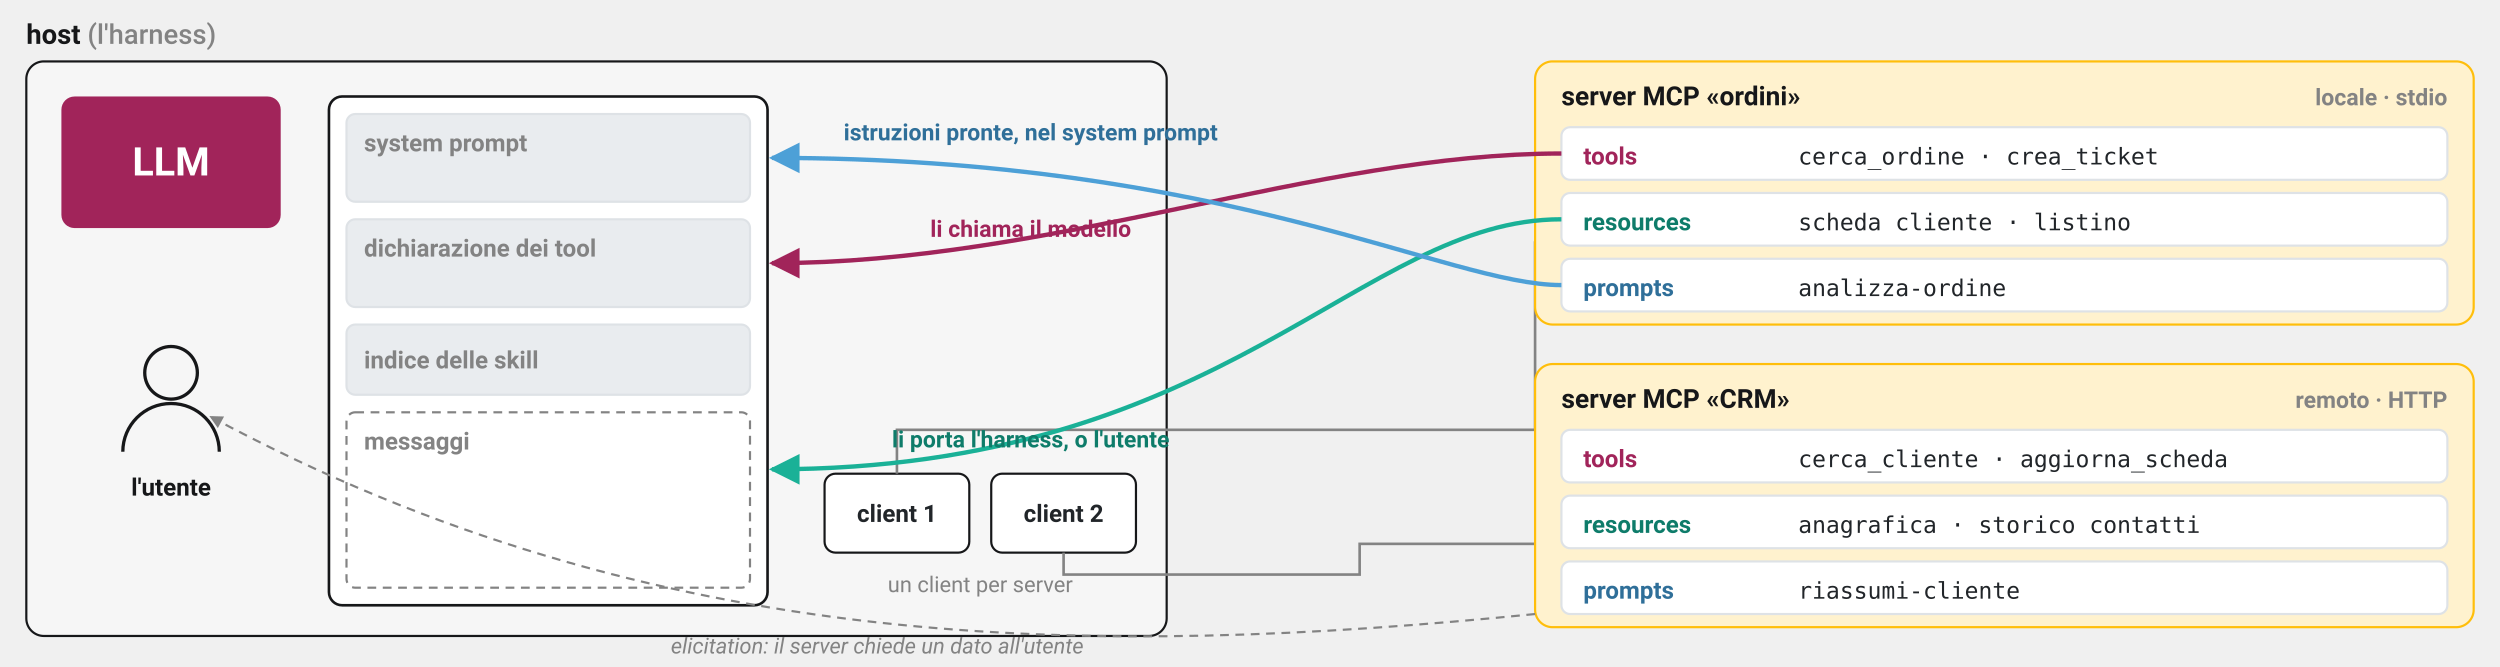
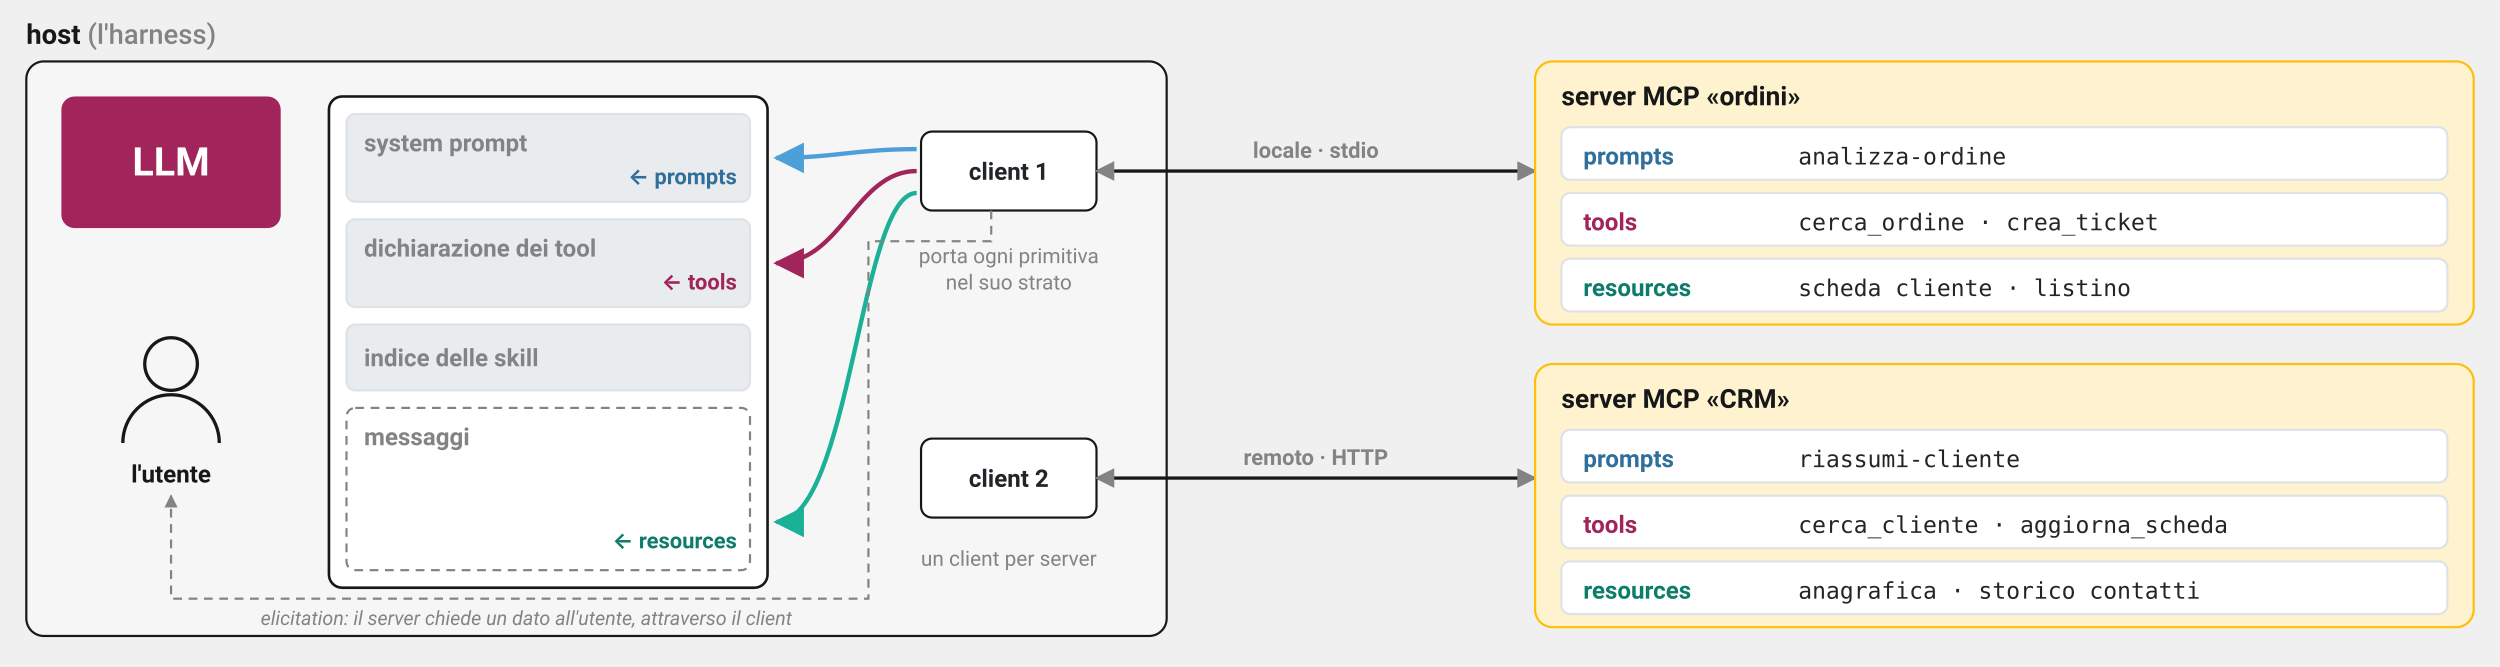
<svg xmlns="http://www.w3.org/2000/svg" viewBox="0 0 1140 304" width="1140" height="304" role="img" font-family="Poppins, system-ui, -apple-system, 'Segoe UI', Roboto, sans-serif">
  <defs>
    <marker id="ab" viewBox="0 0 10 10" refX="9" refY="5" markerWidth="7" markerHeight="7" orient="auto-start-reverse">
      <path d="M0 0 L10 5 L0 10 z" fill="#a1245a" />
    </marker>
    <marker id="at" viewBox="0 0 10 10" refX="9" refY="5" markerWidth="7" markerHeight="7" orient="auto-start-reverse">
      <path d="M0 0 L10 5 L0 10 z" fill="#1ab197" />
    </marker>
    <marker id="al" viewBox="0 0 10 10" refX="9" refY="5" markerWidth="7" markerHeight="7" orient="auto-start-reverse">
      <path d="M0 0 L10 5 L0 10 z" fill="#4da0d7" />
    </marker>
    <marker id="ag" viewBox="0 0 10 10" refX="9" refY="5" markerWidth="6" markerHeight="6" orient="auto-start-reverse">
      <path d="M0 0 L10 5 L0 10 z" fill="#838383" />
    </marker>
  </defs>
  <text x="12" y="20" font-size="12.5" font-weight="700" fill="#161719">host <tspan font-weight="500" fill="#838383">(l'harness)</tspan>
  </text>
  <rect x="12" y="28" width="520" height="262" rx="8" fill="#f6f6f6" stroke="#161719" />
  <rect x="28" y="44" width="100" height="60" rx="6" fill="#a1245a" />
  <text x="78" y="80" text-anchor="middle" font-size="18" font-weight="700" fill="#ffffff">LLM</text>
-   <circle cx="78" cy="170" r="12" fill="none" stroke="#161719" stroke-width="1.5" />
-   <path d="M56 206 a22 22 0 0 1 44 0" fill="none" stroke="#161719" stroke-width="1.5" />
-   <text x="78" y="226" text-anchor="middle" font-size="11" font-weight="600" fill="#161719">l'utente</text>
-   <rect x="150" y="44" width="200" height="232" rx="6" fill="#ffffff" stroke="#161719" stroke-width="1.2" />
+   <circle cx="78" cy="166" r="12" fill="none" stroke="#161719" stroke-width="1.5" />
+   <path d="M56 202 a22 22 0 0 1 44 0" fill="none" stroke="#161719" stroke-width="1.5" />
+   <text x="78" y="220" text-anchor="middle" font-size="11" font-weight="600" fill="#161719">l'utente</text>
+   <rect x="150" y="44" width="200" height="224" rx="6" fill="#ffffff" stroke="#161719" stroke-width="1.2" />
  <g fill="#e9ecef" stroke="#dee2e6">
    <rect x="158" y="52" width="184" height="40" rx="4" />
    <rect x="158" y="100" width="184" height="40" rx="4" />
-     <rect x="158" y="148" width="184" height="32" rx="4" />
+     <rect x="158" y="148" width="184" height="30" rx="4" />
  </g>
-   <rect x="158" y="188" width="184" height="80" rx="4" fill="none" stroke="#838383" stroke-dasharray="4 3" />
+   <rect x="158" y="186" width="184" height="74" rx="4" fill="none" stroke="#838383" stroke-dasharray="4 3" />
  <g font-size="11" font-weight="600" fill="#838383">
    <text x="166" y="69">system prompt</text>
    <text x="166" y="117">dichiarazione dei tool</text>
-     <text x="166" y="168">indice delle skill</text>
-     <text x="166" y="205">messaggi</text>
+     <text x="166" y="167">indice delle skill</text>
+     <text x="166" y="203">messaggi</text>
+   </g>
+   <g font-size="10" font-weight="700" text-anchor="end">
+     <text x="336" y="84" fill="#2f6f99">← prompts</text>
+     <text x="336" y="132" fill="#a1245a">← tools</text>
+     <text x="336" y="250" fill="#0e7c6a">← resources</text>
  </g>
  <g fill="#ffffff" stroke="#161719">
-     <rect x="376" y="216" width="66" height="36" rx="5" />
-     <rect x="452" y="216" width="66" height="36" rx="5" />
+     <rect x="420" y="60" width="80" height="36" rx="5" />
+     <rect x="420" y="200" width="80" height="36" rx="5" />
  </g>
  <g font-size="11" font-weight="600" fill="#212529" text-anchor="middle">
-     <text x="409" y="238">client 1</text>
-     <text x="485" y="238">client 2</text>
+     <text x="460" y="82">client 1</text>
+     <text x="460" y="222">client 2</text>
  </g>
-   <text x="447" y="270" text-anchor="middle" font-size="10" fill="#838383">un client per server</text>
-   <path d="M409 216 V196 H700 V110" fill="none" stroke="#838383" stroke-width="1.2" />
-   <path d="M485 252 V262 H620 V248 H700" fill="none" stroke="#838383" stroke-width="1.2" />
+   <text x="460" y="120" text-anchor="middle" font-size="9.5" fill="#838383">porta ogni primitiva</text>
+   <text x="460" y="132" text-anchor="middle" font-size="9.5" fill="#838383">nel suo strato</text>
+   <text x="460" y="258" text-anchor="middle" font-size="9.5" fill="#838383">un client per server</text>
+   <path d="M418 68 C 390 68, 380 72, 354 72" fill="none" stroke="#4da0d7" stroke-width="2" marker-end="url(#al)" />
+   <path d="M418 78 C 390 78, 384 120, 354 120" fill="none" stroke="#a1245a" stroke-width="2" marker-end="url(#ab)" />
+   <path d="M418 88 C 392 88, 388 238, 354 238" fill="none" stroke="#1ab197" stroke-width="2" marker-end="url(#at)" />
+   <line x1="500" y1="78" x2="700" y2="78" stroke="#161719" stroke-width="1.5" marker-start="url(#ag)" marker-end="url(#ag)" />
+   <text x="600" y="72" text-anchor="middle" font-size="10" font-weight="600" fill="#838383">locale · stdio</text>
+   <line x1="500" y1="218" x2="700" y2="218" stroke="#161719" stroke-width="1.5" marker-start="url(#ag)" marker-end="url(#ag)" />
+   <text x="600" y="212" text-anchor="middle" font-size="10" font-weight="600" fill="#838383">remoto · HTTP</text>
  <g id="server-ordini">
    <rect x="700" y="28" width="428" height="120" rx="8" fill="#fff2ce" stroke="#ffbe0b" />
    <text x="712" y="48" font-size="12" font-weight="700" fill="#161719">server MCP «ordini»</text>
-     <text x="1116" y="48" text-anchor="end" font-size="10.5" font-weight="600" fill="#838383">locale · stdio</text>
    <g fill="#ffffff" stroke="#dee2e6">
      <rect x="712" y="58" width="404" height="24" rx="4" />
      <rect x="712" y="88" width="404" height="24" rx="4" />
      <rect x="712" y="118" width="404" height="24" rx="4" />
    </g>
    <g font-size="11" font-weight="700">
-       <text x="722" y="75" fill="#a1245a">tools</text>
-       <text x="722" y="105" fill="#0e7c6a">resources</text>
-       <text x="722" y="135" fill="#2f6f99">prompts</text>
+       <text x="722" y="75" fill="#2f6f99">prompts</text>
+       <text x="722" y="105" fill="#a1245a">tools</text>
+       <text x="722" y="135" fill="#0e7c6a">resources</text>
    </g>
    <g font-family="'SFMono-Regular', Menlo, Monaco, Consolas, monospace" font-size="10.5" fill="#212529">
-       <text x="820" y="75">cerca_ordine · crea_ticket</text>
-       <text x="820" y="105">scheda cliente · listino</text>
-       <text x="820" y="135">analizza-ordine</text>
+       <text x="820" y="75">analizza-ordine</text>
+       <text x="820" y="105">cerca_ordine · crea_ticket</text>
+       <text x="820" y="135">scheda cliente · listino</text>
    </g>
  </g>
  <g id="server-crm">
    <rect x="700" y="166" width="428" height="120" rx="8" fill="#fff2ce" stroke="#ffbe0b" />
    <text x="712" y="186" font-size="12" font-weight="700" fill="#161719">server MCP «CRM»</text>
-     <text x="1116" y="186" text-anchor="end" font-size="10.5" font-weight="600" fill="#838383">remoto · HTTP</text>
    <g fill="#ffffff" stroke="#dee2e6">
      <rect x="712" y="196" width="404" height="24" rx="4" />
      <rect x="712" y="226" width="404" height="24" rx="4" />
      <rect x="712" y="256" width="404" height="24" rx="4" />
    </g>
    <g font-size="11" font-weight="700">
-       <text x="722" y="213" fill="#a1245a">tools</text>
-       <text x="722" y="243" fill="#0e7c6a">resources</text>
-       <text x="722" y="273" fill="#2f6f99">prompts</text>
+       <text x="722" y="213" fill="#2f6f99">prompts</text>
+       <text x="722" y="243" fill="#a1245a">tools</text>
+       <text x="722" y="273" fill="#0e7c6a">resources</text>
    </g>
    <g font-family="'SFMono-Regular', Menlo, Monaco, Consolas, monospace" font-size="10.5" fill="#212529">
-       <text x="820" y="213">cerca_cliente · aggiorna_scheda</text>
-       <text x="820" y="243">anagrafica · storico contatti</text>
-       <text x="820" y="273">riassumi-cliente</text>
+       <text x="820" y="213">riassumi-cliente</text>
+       <text x="820" y="243">cerca_cliente · aggiorna_scheda</text>
+       <text x="820" y="273">anagrafica · storico contatti</text>
    </g>
  </g>
-   <path d="M712 70 C 600 70, 480 120, 352 120" fill="none" stroke="#a1245a" stroke-width="2" marker-end="url(#ab)" />
-   <text x="470" y="108" text-anchor="middle" font-size="10.5" font-weight="600" fill="#a1245a">li chiama il modello</text>
-   <path d="M712 100 C 620 100, 560 214, 352 214" fill="none" stroke="#1ab197" stroke-width="2" marker-end="url(#at)" />
-   <text x="470" y="204" text-anchor="middle" font-size="10.5" font-weight="600" fill="#0e7c6a">li porta l'harness, o l'utente</text>
-   <path d="M712 130 C 660 130, 560 72, 352 72" fill="none" stroke="#4da0d7" stroke-width="2" marker-end="url(#al)" />
-   <text x="470" y="64" text-anchor="middle" font-size="10.5" font-weight="600" fill="#2f6f99">istruzioni pronte, nel system prompt</text>
-   <path d="M700 280 C 500 300, 300 300, 96 190" fill="none" stroke="#838383" stroke-width="1" stroke-dasharray="4 3" marker-end="url(#ag)" />
-   <text x="400" y="298" text-anchor="middle" font-size="10" font-style="italic" fill="#838383">elicitation: il server chiede un dato all'utente</text>
+   <path d="M452 96 V 110 H 396 V 273 H 78 V 226" fill="none" stroke="#838383" stroke-width="1" stroke-dasharray="4 3" marker-end="url(#ag)" />
+   <text x="240" y="285" text-anchor="middle" font-size="9" font-style="italic" fill="#838383">elicitation: il server chiede un dato all'utente, attraverso il client</text>
</svg>
